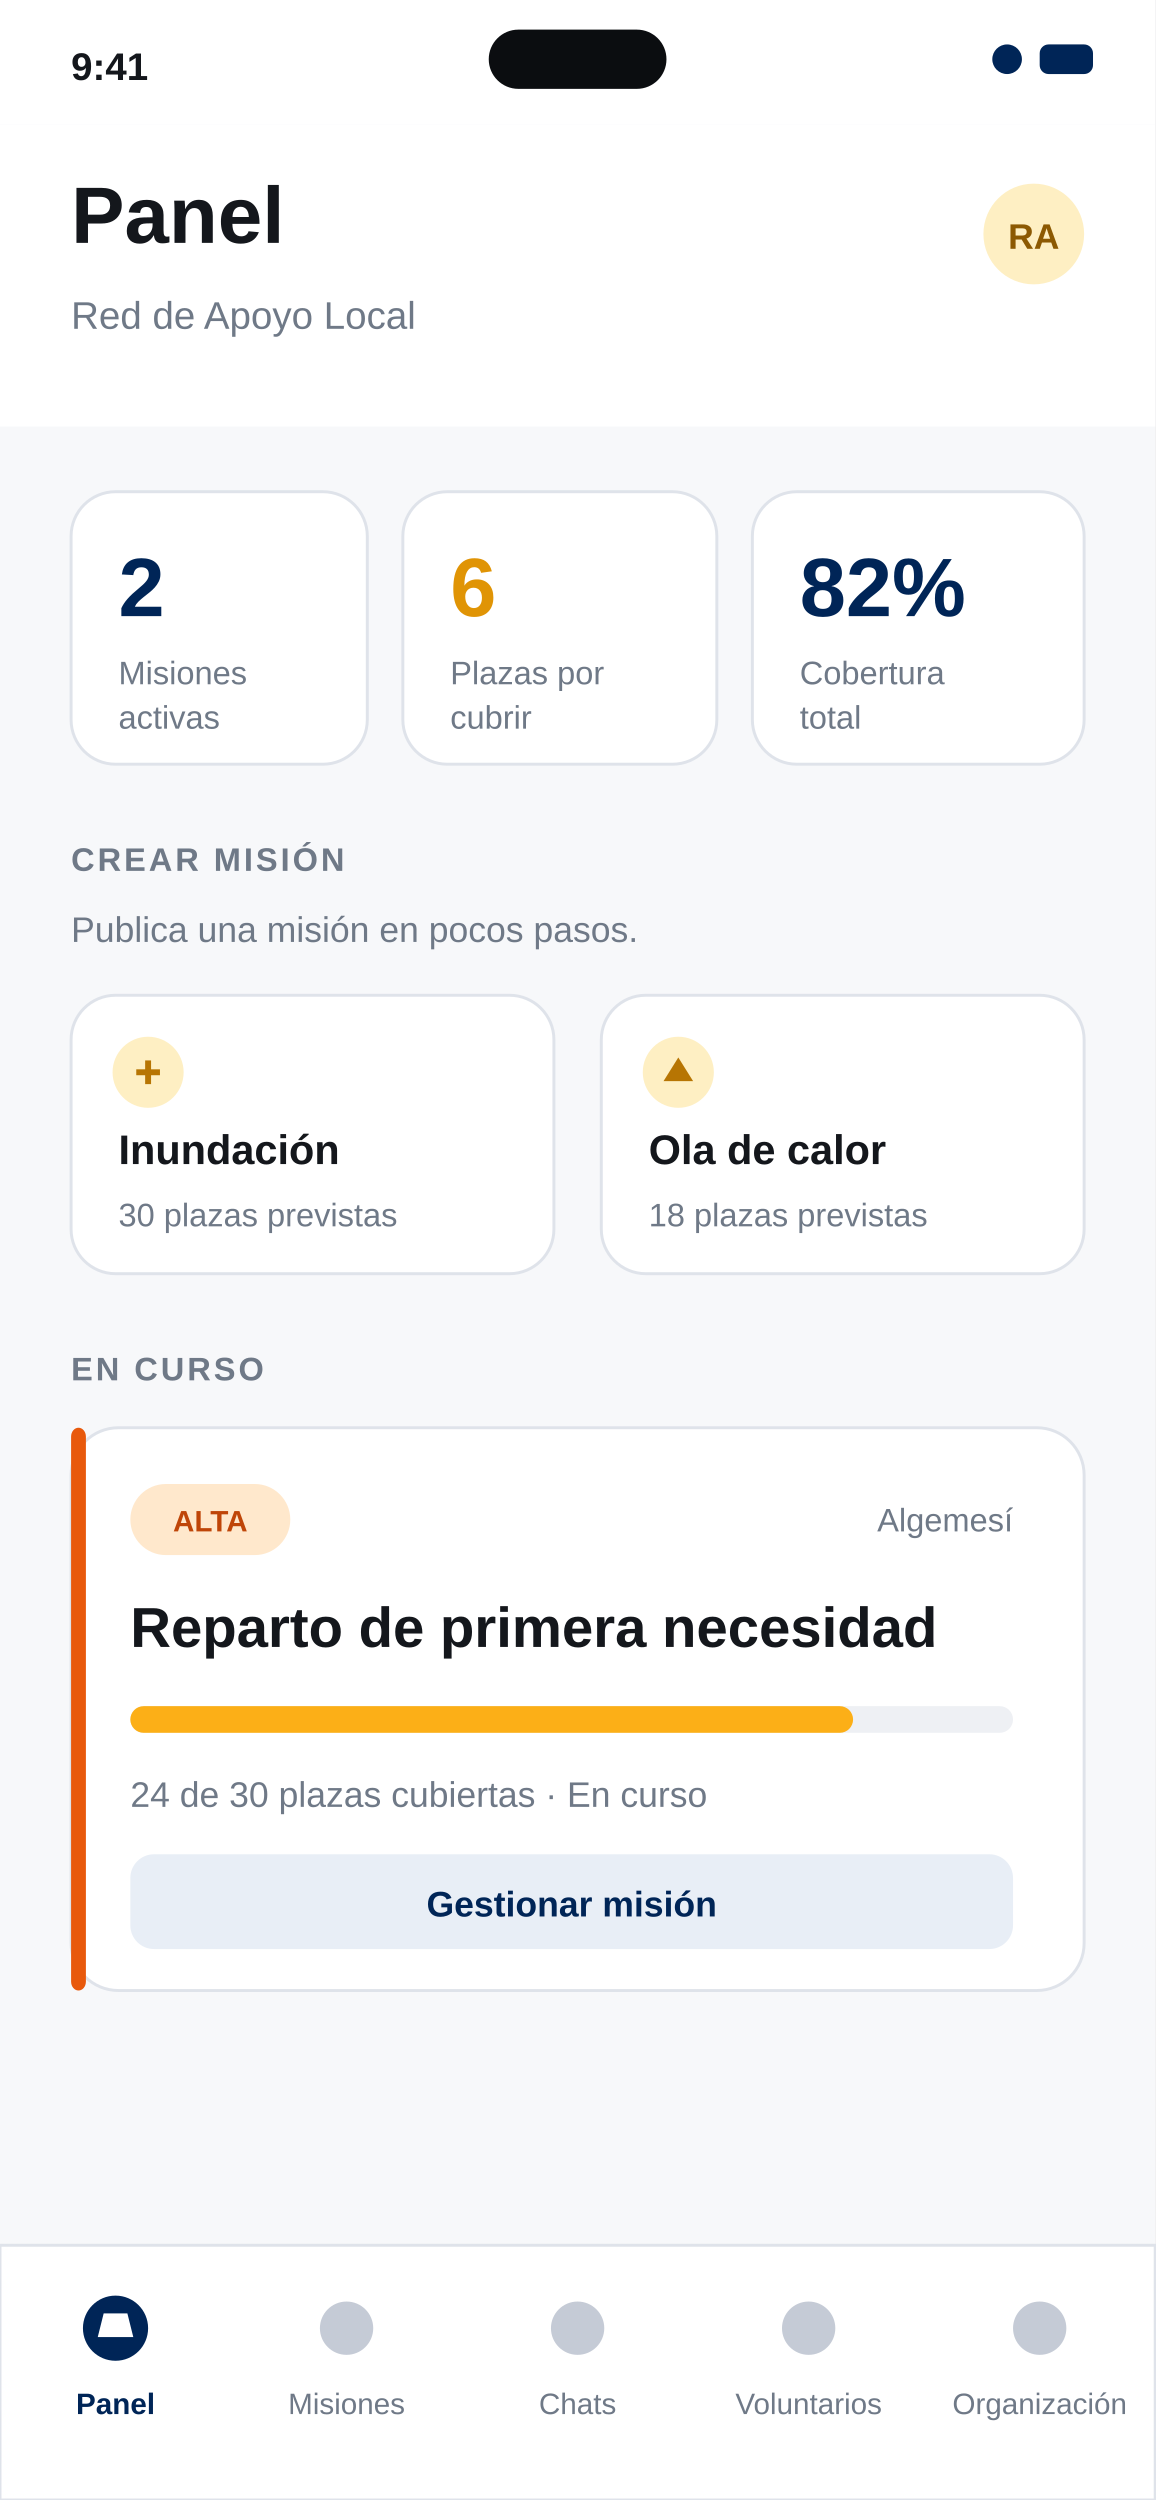
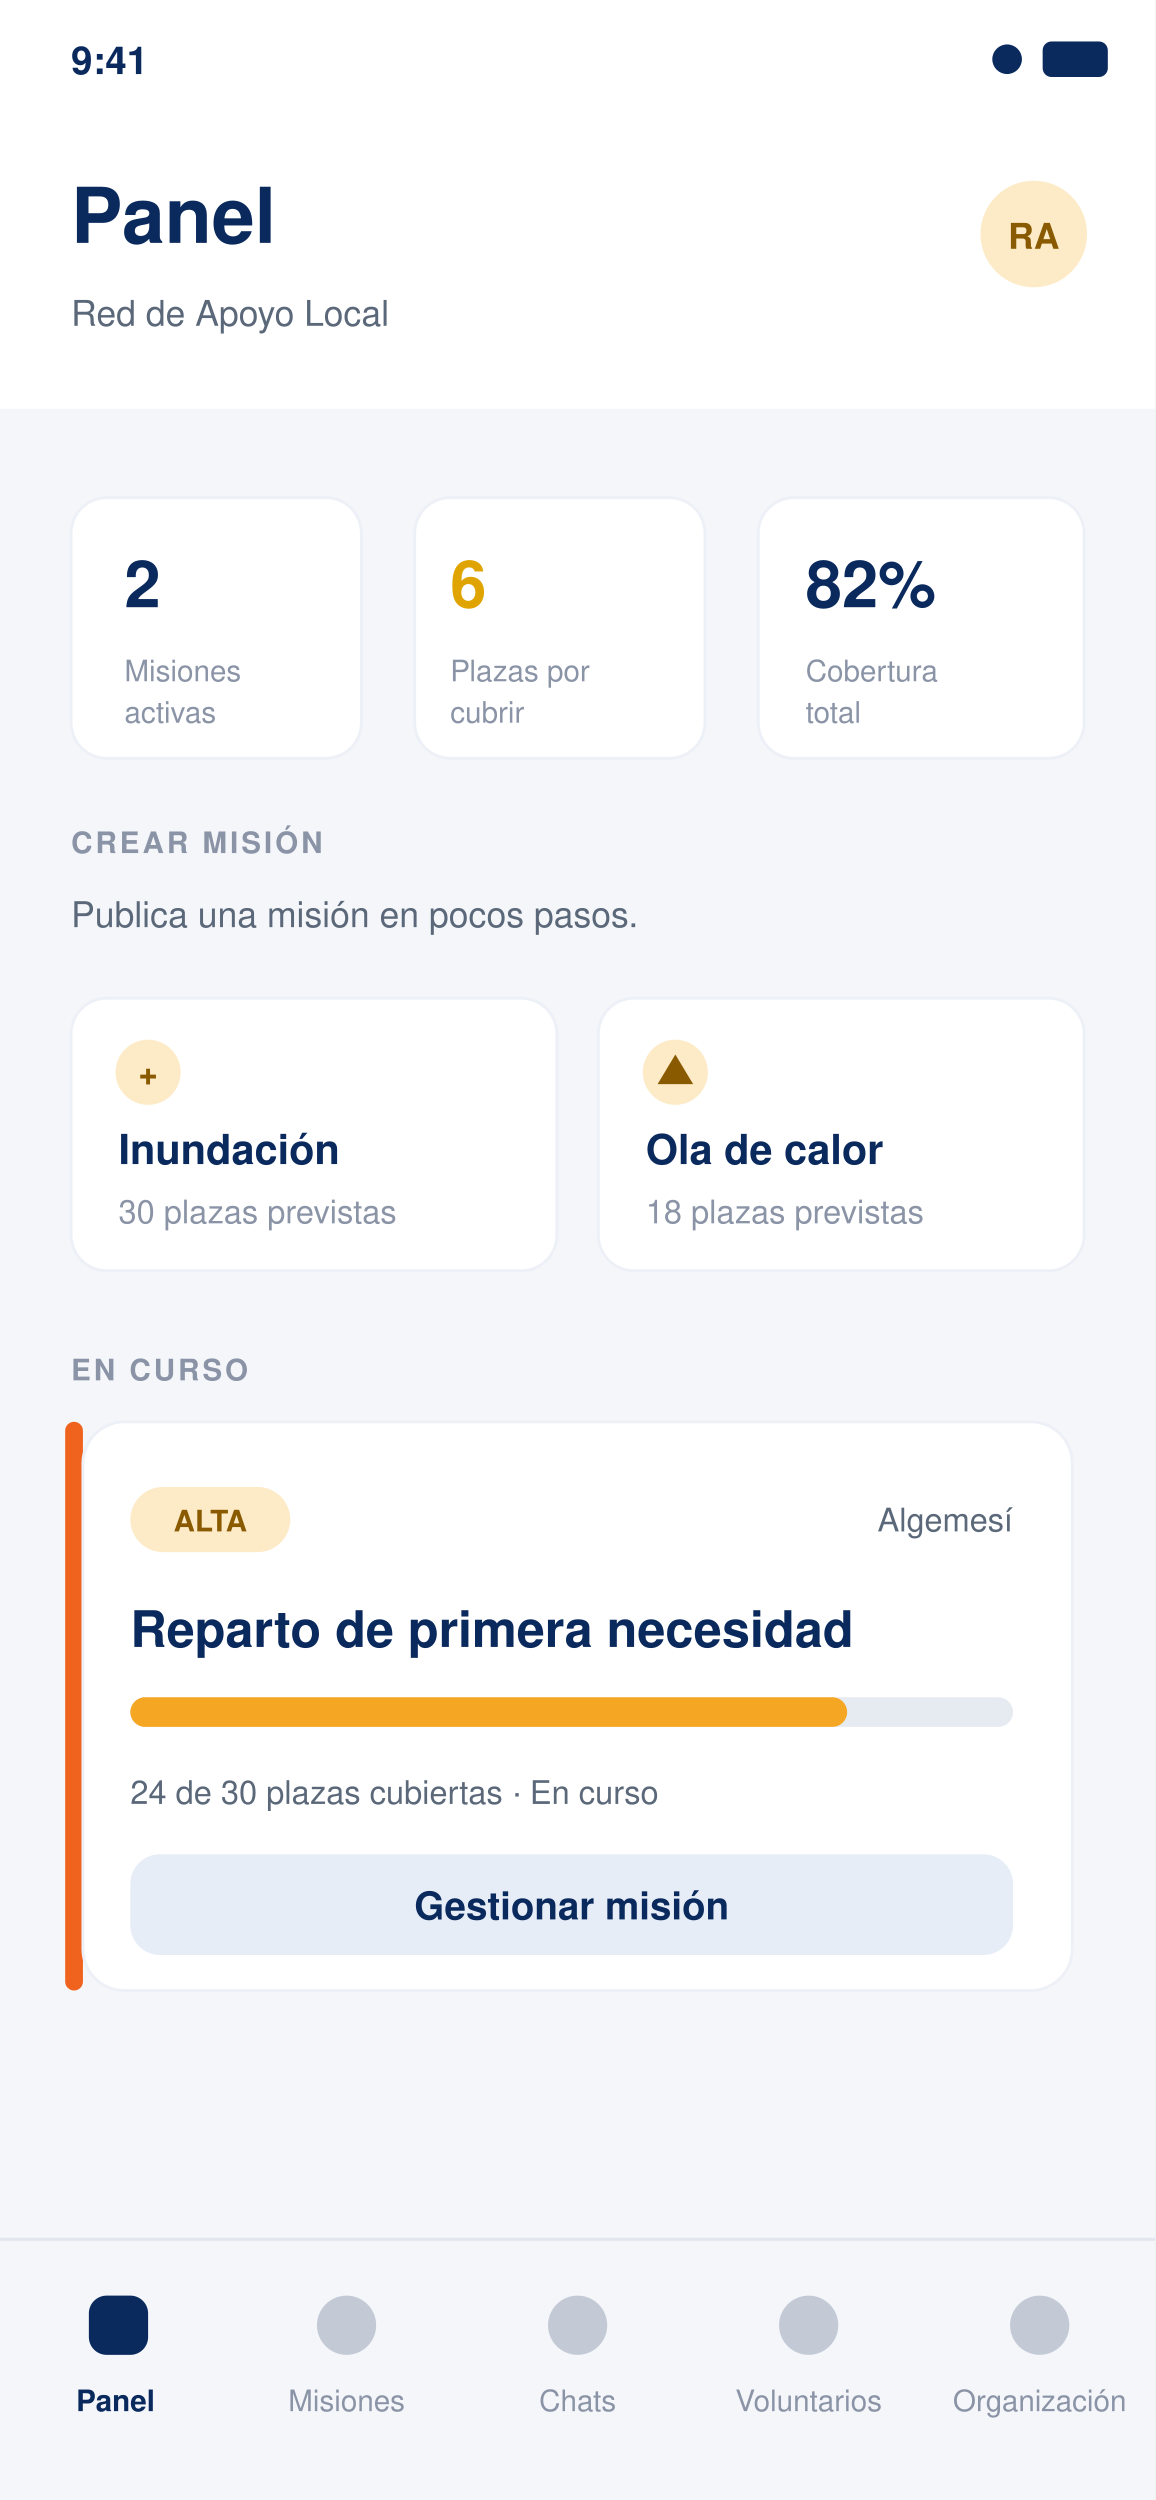
- <svg xmlns="http://www.w3.org/2000/svg" width="390" height="844" viewBox="0 0 390 844">
-   <rect width="390" height="844" fill="#F7F8FA" />
-   <rect width="390" height="42" fill="#FFFFFF" />
-   <text x="24" y="27" font-family="Arial,sans-serif" font-size="13" font-weight="700" fill="#14171C">9:41</text>
-   <rect x="165" y="10" width="60" height="20" rx="10" fill="#0B0D10" />
-   <circle cx="340" cy="20" r="5" fill="#002557" />
-   <rect x="351" y="15" width="18" height="10" rx="3" fill="#002557" />
-   <rect y="42" width="390" height="102" fill="#FFFFFF" />
-   <text x="24" y="82" font-family="Arial,sans-serif" font-size="27" font-weight="700" fill="#14171C">Panel</text>
-   <text x="24" y="111" font-family="Arial,sans-serif" font-size="13" fill="#6F7987">Red de Apoyo Local</text>
-   <rect x="332" y="62" width="34" height="34" rx="17" fill="#FEEFC3" />
-   <text x="349" y="84" text-anchor="middle" font-family="Arial,sans-serif" font-size="12" font-weight="700" fill="#8C5902">RA</text>
-   <g transform="translate(24 166)">
-     <rect width="100" height="92" rx="15" fill="#FFFFFF" stroke="#DFE3EA" />
-     <text x="16" y="42" font-family="Arial,sans-serif" font-size="28" font-weight="700" fill="#002557">2</text>
-     <text x="16" y="65" font-family="Arial,sans-serif" font-size="11" fill="#6F7987">Misiones</text>
-     <text x="16" y="80" font-family="Arial,sans-serif" font-size="11" fill="#6F7987">activas</text>
-     <rect x="112" width="106" height="92" rx="15" fill="#FFFFFF" stroke="#DFE3EA" />
-     <text x="128" y="42" font-family="Arial,sans-serif" font-size="28" font-weight="700" fill="#E09405">6</text>
-     <text x="128" y="65" font-family="Arial,sans-serif" font-size="11" fill="#6F7987">Plazas por</text>
-     <text x="128" y="80" font-family="Arial,sans-serif" font-size="11" fill="#6F7987">cubrir</text>
-     <rect x="230" width="112" height="92" rx="15" fill="#FFFFFF" stroke="#DFE3EA" />
-     <text x="246" y="42" font-family="Arial,sans-serif" font-size="28" font-weight="700" fill="#002557">82%</text>
-     <text x="246" y="65" font-family="Arial,sans-serif" font-size="11" fill="#6F7987">Cobertura</text>
-     <text x="246" y="80" font-family="Arial,sans-serif" font-size="11" fill="#6F7987">total</text>
+ <svg xmlns="http://www.w3.org/2000/svg" width="390" height="844" viewBox="0 0 390 844" font-family="Helvetica, Arial, sans-serif">
+   <rect width="390" height="844" fill="#F4F6FA" />
+   <rect width="390" height="138" fill="#fff" />
+   <text x="24" y="25" fill="#0A2A5E" font-size="13" font-weight="700">9:41</text>
+   <circle cx="340" cy="20" r="5" fill="#0A2A5E" />
+   <rect x="352" y="14" width="22" height="12" rx="3" fill="#0A2A5E" />
+   <text x="24" y="82" fill="#0A2A5E" font-size="26" font-weight="700">Panel</text>
+   <text x="24" y="110" fill="#5B6879" font-size="12">Red de Apoyo Local</text>
+   <circle cx="349" cy="79" r="18" fill="#FDEBC8" />
+   <text x="349" y="84" fill="#8A5A00" font-size="12" font-weight="700" text-anchor="middle">RA</text>
+   <rect x="24" y="168" width="98" height="88" rx="12" fill="#fff" stroke="#EDF1F7" />
+   <text x="42" y="205" fill="#0A2A5E" font-size="22" font-weight="700">2</text>
+   <text x="42" y="230" fill="#8A94A6" font-size="10">Misiones</text>
+   <text x="42" y="244" fill="#8A94A6" font-size="10">activas</text>
+   <rect x="140" y="168" width="98" height="88" rx="12" fill="#fff" stroke="#EDF1F7" />
+   <text x="152" y="205" fill="#E0A400" font-size="22" font-weight="700">6</text>
+   <text x="152" y="230" fill="#8A94A6" font-size="10">Plazas por</text>
+   <text x="152" y="244" fill="#8A94A6" font-size="10">cubrir</text>
+   <rect x="256" y="168" width="110" height="88" rx="12" fill="#fff" stroke="#EDF1F7" />
+   <text x="272" y="205" fill="#0A2A5E" font-size="22" font-weight="700">82%</text>
+   <text x="272" y="230" fill="#8A94A6" font-size="10">Cobertura</text>
+   <text x="272" y="244" fill="#8A94A6" font-size="10">total</text>
+   <text x="24" y="288" fill="#8A94A6" font-size="10" font-weight="700" letter-spacing="1">CREAR MISIÓN</text>
+   <text x="24" y="313" fill="#5B6879" font-size="12">Publica una misión en pocos pasos.</text>
+   <rect x="24" y="337" width="164" height="92" rx="12" fill="#fff" stroke="#EDF1F7" />
+   <circle cx="50" cy="362" r="11" fill="#FDEBC8" />
+   <text x="50" y="366" fill="#8A5A00" font-size="11" font-weight="700" text-anchor="middle">+</text>
+   <text x="40" y="393" fill="#0A2A5E" font-size="14" font-weight="700">Inundación</text>
+   <text x="40" y="413" fill="#8A94A6" font-size="11">30 plazas previstas</text>
+   <rect x="202" y="337" width="164" height="92" rx="12" fill="#fff" stroke="#EDF1F7" />
+   <circle cx="228" cy="362" r="11" fill="#FDEBC8" />
+   <path d="M228 356 l6 10 h-12 z" fill="#8A5A00" />
+   <text x="218" y="393" fill="#0A2A5E" font-size="14" font-weight="700">Ola de calor</text>
+   <text x="218" y="413" fill="#8A94A6" font-size="11">18 plazas previstas</text>
+   <text x="24" y="466" fill="#8A94A6" font-size="10" font-weight="700" letter-spacing="1">EN CURSO</text>
+   <rect x="22" y="480" width="6" height="192" rx="3" fill="#F0631E" />
+   <rect x="28" y="480" width="334" height="192" rx="14" fill="#fff" stroke="#EDF1F7" />
+   <rect x="44" y="502" width="54" height="22" rx="11" fill="#FDEBC8" />
+   <text x="71" y="517" fill="#8A5A00" font-size="10" font-weight="700" text-anchor="middle">ALTA</text>
+   <text x="342" y="517" fill="#5B6879" font-size="11" text-anchor="end">Algemesí</text>
+   <text x="44" y="556" fill="#0A2A5E" font-size="17" font-weight="700">Reparto de primera necesidad</text>
+   <rect x="44" y="573" width="298" height="10" rx="5" fill="#E6EAF1" />
+   <rect x="44" y="573" width="242" height="10" rx="5" fill="#F5A623" />
+   <text x="44" y="609" fill="#5B6879" font-size="11">24 de 30 plazas cubiertas · En curso</text>
+   <rect x="44" y="626" width="298" height="34" rx="10" fill="#E6EDF7" />
+   <text x="193" y="648" fill="#0A2A5E" font-size="13" font-weight="700" text-anchor="middle">Gestionar misión</text>
+   <line x1="0" y1="756" x2="390" y2="756" stroke="#E1E6EF" />
+   <rect x="30" y="775" width="20" height="20" rx="6" fill="#0A2A5E" />
+   <g fill="#C3CAD6">
+     <circle cx="117" cy="785" r="10" />
+     <circle cx="195" cy="785" r="10" />
+     <circle cx="273" cy="785" r="10" />
+     <circle cx="351" cy="785" r="10" />
  </g>
-   <text x="24" y="294" font-family="Arial,sans-serif" font-size="11" font-weight="700" letter-spacing="1" fill="#6F7987">CREAR MISIÓN</text>
-   <text x="24" y="318" font-family="Arial,sans-serif" font-size="12" fill="#6F7987">Publica una misión en pocos pasos.</text>
-   <g transform="translate(24 336)">
-     <rect width="163" height="94" rx="15" fill="#FFFFFF" stroke="#DFE3EA" />
-     <circle cx="26" cy="26" r="12" fill="#FEEFC3" />
-     <path d="M22 26h8M26 22v8" stroke="#B77503" stroke-width="2" />
-     <text x="16" y="57" font-family="Arial,sans-serif" font-size="14" font-weight="700" fill="#14171C">Inundación</text>
-     <text x="16" y="78" font-family="Arial,sans-serif" font-size="11" fill="#6F7987">30 plazas previstas</text>
-     <rect x="179" width="163" height="94" rx="15" fill="#FFFFFF" stroke="#DFE3EA" />
-     <circle cx="205" cy="26" r="12" fill="#FEEFC3" />
-     <path d="M200 29l5-8 5 8z" fill="#B77503" />
-     <text x="195" y="57" font-family="Arial,sans-serif" font-size="14" font-weight="700" fill="#14171C">Ola de calor</text>
-     <text x="195" y="78" font-family="Arial,sans-serif" font-size="11" fill="#6F7987">18 plazas previstas</text>
-   </g>
-   <g transform="translate(24 452)">
-     <text y="14" font-family="Arial,sans-serif" font-size="11" font-weight="700" letter-spacing="1" fill="#6F7987">EN CURSO</text>
-     <rect y="30" width="342" height="190" rx="16" fill="#FFFFFF" stroke="#DFE3EA" />
-     <rect y="30" width="5" height="190" rx="3" fill="#E8590C" />
-     <rect x="20" y="49" width="54" height="24" rx="12" fill="#FFE8CC" />
-     <text x="47" y="65" text-anchor="middle" font-family="Arial,sans-serif" font-size="10" font-weight="700" fill="#BF4508">ALTA</text>
-     <text x="318" y="65" text-anchor="end" font-family="Arial,sans-serif" font-size="11" fill="#6F7987">Algemesí</text>
-     <text x="20" y="104" font-family="Arial,sans-serif" font-size="19" font-weight="700" fill="#14171C">Reparto de primera necesidad</text>
-     <rect x="20" y="124" width="298" height="9" rx="4.5" fill="#EEF0F4" />
-     <rect x="20" y="124" width="244" height="9" rx="4.5" fill="#FCAF17" />
-     <text x="20" y="158" font-family="Arial,sans-serif" font-size="12" fill="#6F7987">24 de 30 plazas cubiertas · En curso</text>
-     <rect x="20" y="174" width="298" height="32" rx="8" fill="#E8EEF6" />
-     <text x="169" y="195" text-anchor="middle" font-family="Arial,sans-serif" font-size="12" font-weight="700" fill="#002557">Gestionar misión</text>
-   </g>
-   <rect y="758" width="390" height="86" fill="#FFFFFF" stroke="#DFE3EA" />
-   <g font-family="Arial,sans-serif" font-size="10" text-anchor="middle">
-     <circle cx="39" cy="786" r="11" fill="#002557" />
-     <path d="M33 789h12l-2-8h-8z" fill="#fff" />
-     <text x="39" y="815" font-weight="700" fill="#002557">Panel</text>
-     <circle cx="117" cy="786" r="9" fill="#C5CBD6" />
-     <text x="117" y="815" fill="#6F7987">Misiones</text>
-     <circle cx="195" cy="786" r="9" fill="#C5CBD6" />
-     <text x="195" y="815" fill="#6F7987">Chats</text>
-     <circle cx="273" cy="786" r="9" fill="#C5CBD6" />
-     <text x="273" y="815" fill="#6F7987">Voluntarios</text>
-     <circle cx="351" cy="786" r="9" fill="#C5CBD6" />
-     <text x="351" y="815" fill="#6F7987">Organización</text>
+   <g font-size="10" text-anchor="middle" fill="#8A94A6">
+     <text x="39" y="814" fill="#0A2A5E" font-weight="700">Panel</text>
+     <text x="117" y="814">Misiones</text>
+     <text x="195" y="814">Chats</text>
+     <text x="273" y="814">Voluntarios</text>
+     <text x="351" y="814">Organización</text>
  </g>
</svg>
